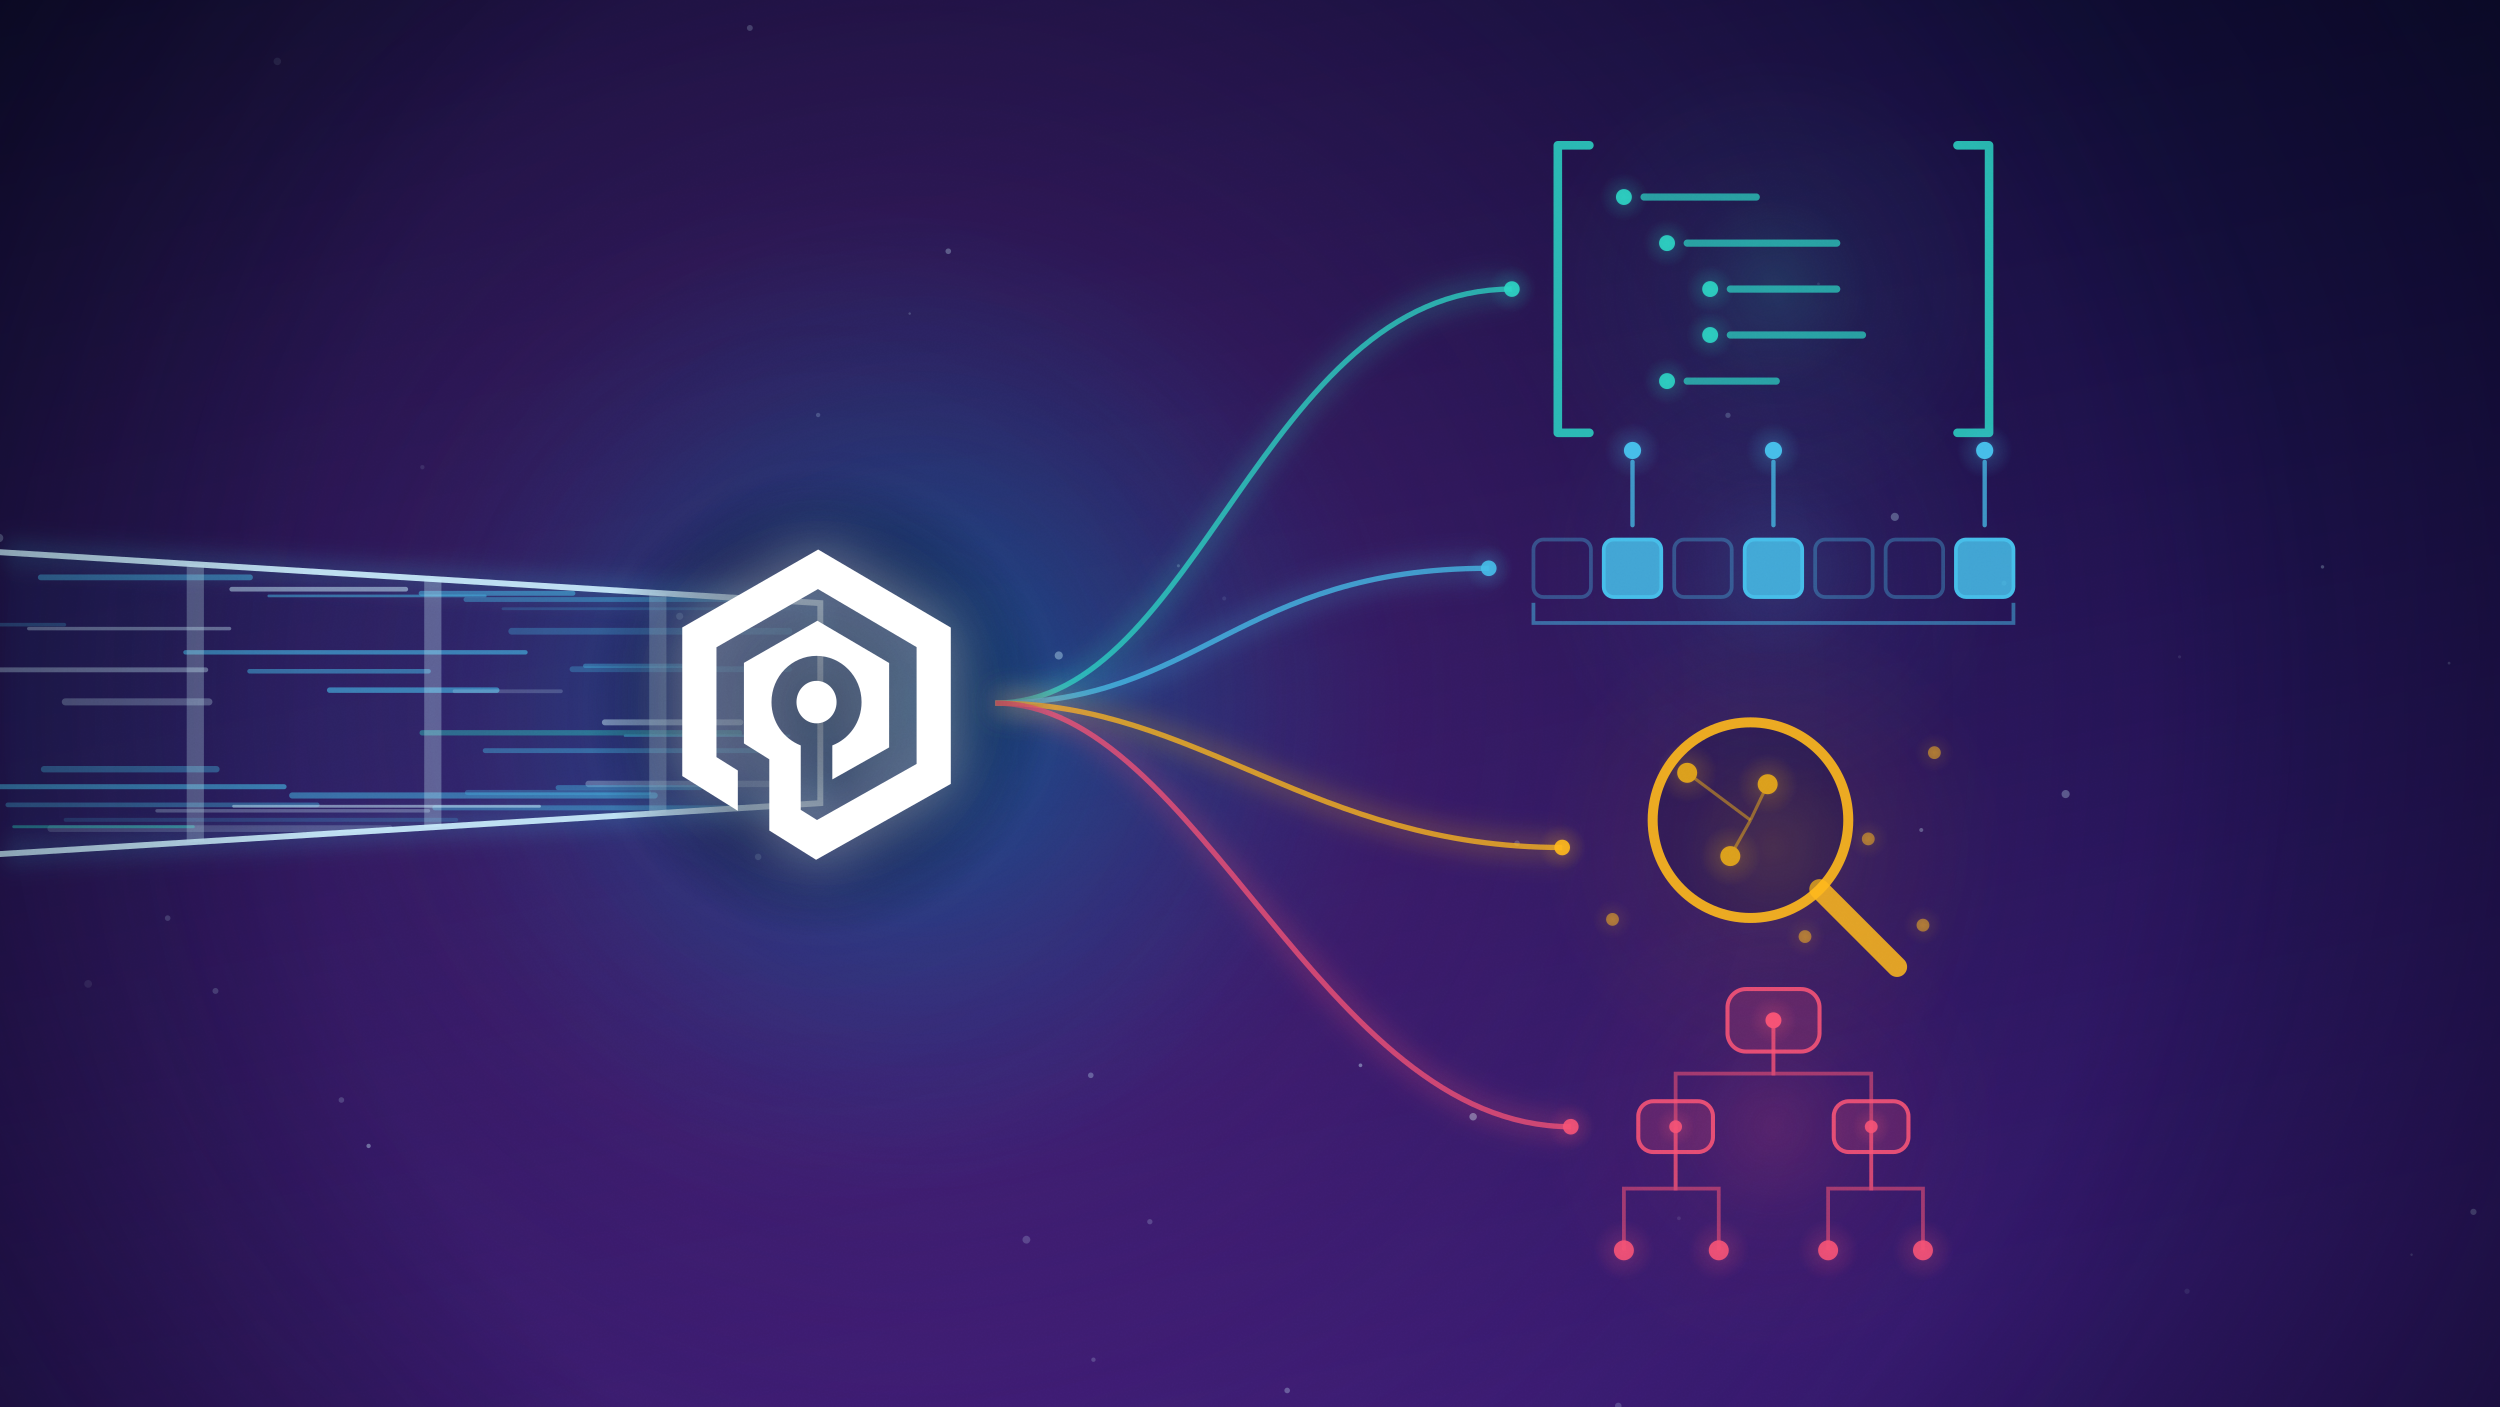
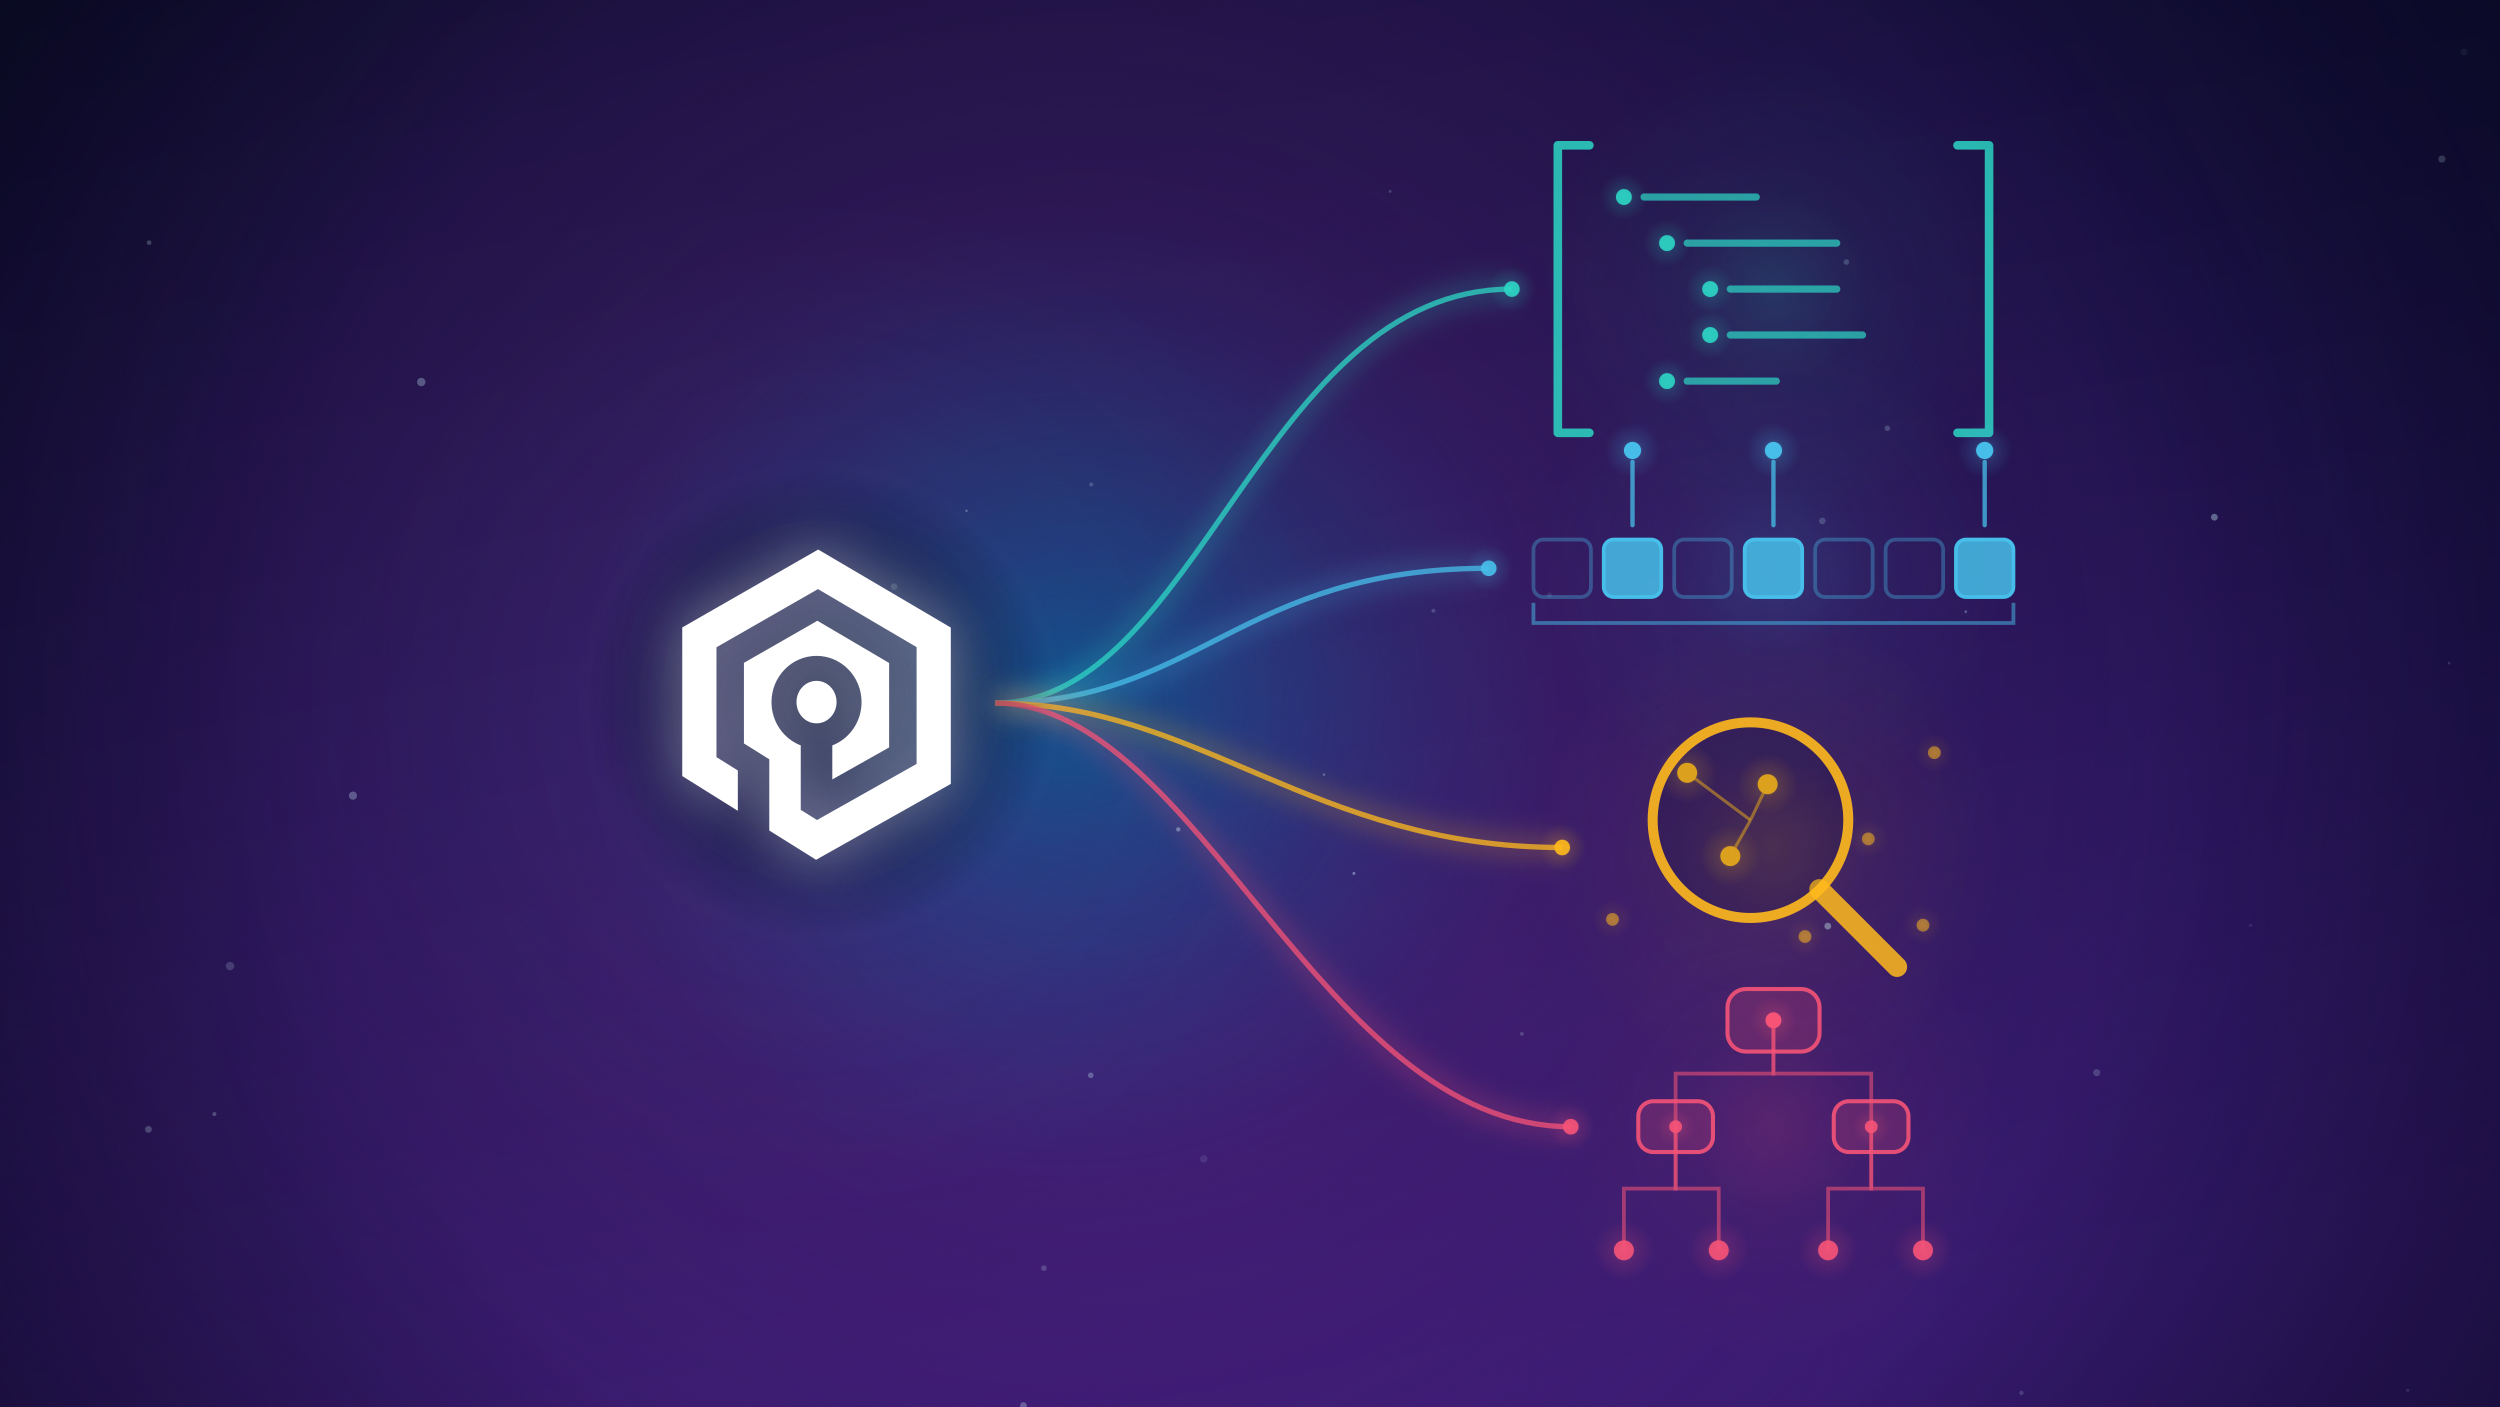
<svg xmlns="http://www.w3.org/2000/svg" width="1920" height="1080" viewBox="175 90 1600 900">
  <defs>
    <linearGradient id="sky" x1="0" y1="0" x2="0.32" y2="1">
      <stop offset="0" stop-color="#060A24" />
      <stop offset="0.48" stop-color="#171043" />
      <stop offset="1" stop-color="#301868" />
    </linearGradient>
-     <radialGradient id="focus" gradientUnits="userSpaceOnUse" cx="760" cy="540" r="900">
+     <radialGradient id="focus" gradientUnits="userSpaceOnUse" cx="860" cy="540" r="900">
      <stop offset="0" stop-color="#00A3E0" stop-opacity="0.42" />
      <stop offset="0.35" stop-color="#963CBD" stop-opacity="0.20" />
      <stop offset="1" stop-color="#963CBD" stop-opacity="0" />
    </radialGradient>
    <radialGradient id="vignette" gradientUnits="userSpaceOnUse" cx="960" cy="540" r="1180">
      <stop offset="0.5" stop-color="#03040F" stop-opacity="0" />
      <stop offset="1" stop-color="#03040F" stop-opacity="0.8" />
    </radialGradient>
    <radialGradient id="scrim">
      <stop offset="0" stop-color="#060A24" stop-opacity="0.72" />
      <stop offset="0.6" stop-color="#060A24" stop-opacity="0.45" />
      <stop offset="1" stop-color="#060A24" stop-opacity="0" />
    </radialGradient>
    <filter id="grain" x="0" y="0" width="100%" height="100%">
      <feTurbulence type="fractalNoise" baseFrequency="0.85" numOctaves="4" stitchTiles="stitch" />
      <feColorMatrix type="saturate" values="0" />
    </filter>
    <radialGradient id="h-cyan">
      <stop offset="0" stop-color="#46BDE9" stop-opacity="0.75" />
      <stop offset="0.4" stop-color="#46BDE9" stop-opacity="0.22" />
      <stop offset="1" stop-color="#46BDE9" stop-opacity="0" />
    </radialGradient>
    <radialGradient id="h-ice">
      <stop offset="0" stop-color="#CCF1FF" stop-opacity="0.75" />
      <stop offset="0.4" stop-color="#CCF1FF" stop-opacity="0.22" />
      <stop offset="1" stop-color="#CCF1FF" stop-opacity="0" />
    </radialGradient>
    <radialGradient id="h-mint">
      <stop offset="0" stop-color="#2CD5C4" stop-opacity="0.75" />
      <stop offset="0.4" stop-color="#2CD5C4" stop-opacity="0.22" />
      <stop offset="1" stop-color="#2CD5C4" stop-opacity="0" />
    </radialGradient>
    <radialGradient id="h-coral">
      <stop offset="0" stop-color="#F65275" stop-opacity="0.75" />
      <stop offset="0.4" stop-color="#F65275" stop-opacity="0.22" />
      <stop offset="1" stop-color="#F65275" stop-opacity="0" />
    </radialGradient>
    <radialGradient id="h-violet">
      <stop offset="0" stop-color="#963CBD" stop-opacity="0.75" />
      <stop offset="0.4" stop-color="#963CBD" stop-opacity="0.22" />
      <stop offset="1" stop-color="#963CBD" stop-opacity="0" />
    </radialGradient>
    <radialGradient id="h-gold">
      <stop offset="0" stop-color="#FFB81C" stop-opacity="0.75" />
      <stop offset="0.4" stop-color="#FFB81C" stop-opacity="0.22" />
      <stop offset="1" stop-color="#FFB81C" stop-opacity="0" />
    </radialGradient>
    <filter id="blur3" x="-70%" y="-70%" width="240%" height="240%">
      <feGaussianBlur stdDeviation="3" />
    </filter>
    <filter id="blur8" x="-70%" y="-70%" width="240%" height="240%">
      <feGaussianBlur stdDeviation="8" />
    </filter>
    <filter id="blur18" x="-70%" y="-70%" width="240%" height="240%">
      <feGaussianBlur stdDeviation="18" />
    </filter>
    <filter id="blur40" x="-70%" y="-70%" width="240%" height="240%">
      <feGaussianBlur stdDeviation="40" />
    </filter>
  </defs>
  <rect width="1920" height="1080" fill="url(#sky)" />
  <rect width="1920" height="1080" fill="url(#focus)" />
  <g>
+     <circle cx="824.9" cy="44" r="1.3" fill="#CCF1FF" opacity="0.3" />
+     <circle cx="880.7" cy="996.2" r="1.8" fill="#CCF1FF" opacity="0.3" />
+     <circle cx="1737.8" cy="191.8" r="2.3" fill="#CCF1FF" opacity="0.3" />
+     <circle cx="1565.4" cy="64.9" r="2.4" fill="#CCF1FF" opacity="0.1" />
+     <circle cx="98.4" cy="184.7" r="1.2" fill="#CCF1FF" opacity="0.4" />
+     <circle cx="1919.4" cy="388" r="1.3" fill="#CCF1FF" opacity="0.1" />
+     <circle cx="1092.4" cy="480.9" r="1.3" fill="#CCF1FF" opacity="0.2" />
+     <circle cx="1185.5" cy="1049.9" r="1" fill="#CCF1FF" opacity="0.3" />
+     <circle cx="1394" cy="85.8" r="1.7" fill="#CCF1FF" opacity="0.3" />
+     <circle cx="21.1" cy="242.6" r="1" fill="#CCF1FF" opacity="0.2" />
+     <circle cx="444.6" cy="334.5" r="2.7" fill="#CCF1FF" opacity="0.3" />
+     <circle cx="1022.4" cy="585.8" r="0.8" fill="#CCF1FF" opacity="0.3" />
+     <circle cx="1433.1" cy="481.5" r="0.9" fill="#CCF1FF" opacity="0.3" />
+     <circle cx="505.3" cy="84.3" r="2.5" fill="#CCF1FF" opacity="0.2" />
+     <circle cx="1341.3" cy="423.4" r="2.1" fill="#CCF1FF" opacity="0.2" />
+     <circle cx="330.8" cy="1041.1" r="2.4" fill="#CCF1FF" opacity="0.3" />
+     <circle cx="1751.9" cy="123.3" r="2.2" fill="#CCF1FF" opacity="0.1" />
+     <circle cx="1356.7" cy="257.7" r="1.8" fill="#CCF1FF" opacity="0.2" />
+     <circle cx="873.4" cy="400.1" r="1.3" fill="#CCF1FF" opacity="0.2" />
+     <circle cx="832.5" cy="996.1" r="1.5" fill="#CCF1FF" opacity="0.2" />
+     <circle cx="1592.6" cy="9.1" r="1.6" fill="#CCF1FF" opacity="0.4" />
+     <circle cx="270.4" cy="245.3" r="1.5" fill="#CCF1FF" opacity="0.3" />
+     <circle cx="400.9" cy="599.2" r="2.6" fill="#CCF1FF" opacity="0.3" />
+     <circle cx="270" cy="812.8" r="2.2" fill="#CCF1FF" opacity="0.3" />
+     <circle cx="1799" cy="968.1" r="2.7" fill="#CCF1FF" opacity="0.3" />
+     <circle cx="1592.2" cy="421" r="2.2" fill="#CCF1FF" opacity="0.4" />
+     <circle cx="1382.9" cy="364.1" r="1.8" fill="#CCF1FF" opacity="0.2" />
+     <circle cx="312.2" cy="803" r="1.3" fill="#CCF1FF" opacity="0.3" />
+     <circle cx="1615.4" cy="682.3" r="1.1" fill="#CCF1FF" opacity="0.1" />
+     <circle cx="747.2" cy="465.4" r="2.1" fill="#CCF1FF" opacity="0.3" />
+     <circle cx="115" cy="862.2" r="2.2" fill="#CCF1FF" opacity="0.2" />
+     <circle cx="1034.7" cy="1065.8" r="1.2" fill="#CCF1FF" opacity="0.2" />
+     <circle cx="322.2" cy="708.3" r="2.7" fill="#CCF1FF" opacity="0.2" />
+     <circle cx="830" cy="989.6" r="2.2" fill="#CCF1FF" opacity="0.3" />
+     <circle cx="111" cy="785.3" r="2.6" fill="#CCF1FF" opacity="0.2" />
+     <circle cx="131.4" cy="266.3" r="1.5" fill="#CCF1FF" opacity="0.3" />
+     <circle cx="1516.9" cy="776.5" r="2.3" fill="#CCF1FF" opacity="0.2" />
+     <circle cx="929.1" cy="620.8" r="1.4" fill="#CCF1FF" opacity="0.4" />
+     <circle cx="1149" cy="751.7" r="1.2" fill="#CCF1FF" opacity="0.2" />
+     <circle cx="1344.8" cy="682.7" r="2.2" fill="#CCF1FF" opacity="0.4" />
+     <circle cx="1166.7" cy="470.9" r="1.7" fill="#CCF1FF" opacity="0.1" />
+     <circle cx="793.6" cy="416.9" r="0.8" fill="#CCF1FF" opacity="0.3" />
+     <circle cx="1341.7" cy="11.8" r="1.2" fill="#CCF1FF" opacity="0.1" />
+     <circle cx="945.4" cy="831.7" r="2.4" fill="#CCF1FF" opacity="0.1" />
+     <circle cx="1471.5" cy="38" r="2.5" fill="#CCF1FF" opacity="0.2" />
+     <circle cx="1468.7" cy="981.4" r="1.4" fill="#CCF1FF" opacity="0.2" />
+     <circle cx="1064.7" cy="212.5" r="0.9" fill="#CCF1FF" opacity="0.2" />
+     <circle cx="843.1" cy="901.6" r="1.8" fill="#CCF1FF" opacity="0.2" />
+     <circle cx="1716" cy="979.8" r="1.1" fill="#CCF1FF" opacity="0.2" />
+     <circle cx="1041.5" cy="649" r="1" fill="#CCF1FF" opacity="0.4" />
+     <circle cx="554.6" cy="1059.1" r="1" fill="#CCF1FF" opacity="0.3" />
    <circle cx="873.1" cy="778.2" r="1.8" fill="#CCF1FF" opacity="0.3" />
    <circle cx="43.2" cy="170.4" r="1.3" fill="#CCF1FF" opacity="0.4" />
    <circle cx="1742.4" cy="514.4" r="0.9" fill="#CCF1FF" opacity="0.2" />
    <circle cx="105.1" cy="86.6" r="1.3" fill="#CCF1FF" opacity="0.2" />
-     <circle cx="610" cy="484.4" r="2.3" fill="#CCF1FF" opacity="0.2" />
-     <circle cx="1045.7" cy="771.8" r="1.2" fill="#CCF1FF" opacity="0.4" />
-     <circle cx="831.9" cy="883.4" r="2.5" fill="#CCF1FF" opacity="0.2" />
-     <circle cx="445.3" cy="389" r="1.4" fill="#CCF1FF" opacity="0.1" />
-     <circle cx="410.9" cy="823.4" r="1.4" fill="#CCF1FF" opacity="0.4" />
-     <circle cx="929.2" cy="452.1" r="1" fill="#CCF1FF" opacity="0.2" />
-     <circle cx="910.9" cy="871.9" r="1.7" fill="#CCF1FF" opacity="0.2" />
-     <circle cx="1169.2" cy="82.7" r="1.8" fill="#CCF1FF" opacity="0.2" />
-     <circle cx="1226.9" cy="40.4" r="1.3" fill="#CCF1FF" opacity="0.2" />
-     <circle cx="654.9" cy="107.9" r="1.9" fill="#CCF1FF" opacity="0.2" />
-     <circle cx="874.8" cy="960.2" r="1.4" fill="#CCF1FF" opacity="0.2" />
-     <circle cx="1387.7" cy="420.8" r="2.6" fill="#CCF1FF" opacity="0.3" />
-     <circle cx="352.5" cy="129.3" r="2.4" fill="#CCF1FF" opacity="0.1" />
-     <circle cx="908.8" cy="75.3" r="1.8" fill="#CCF1FF" opacity="0.3" />
-     <circle cx="393.5" cy="794" r="1.8" fill="#CCF1FF" opacity="0.2" />
-     <circle cx="1802.6" cy="441.3" r="1.8" fill="#CCF1FF" opacity="0.3" />
-     <circle cx="1574.7" cy="916.4" r="1.7" fill="#CCF1FF" opacity="0.1" />
-     <circle cx="159.8" cy="947.6" r="1.6" fill="#CCF1FF" opacity="0.2" />
-     <circle cx="1249.5" cy="869.7" r="1.2" fill="#CCF1FF" opacity="0.1" />
-     <circle cx="231.4" cy="719.7" r="2.5" fill="#CCF1FF" opacity="0.1" />
-     <circle cx="1497" cy="598.2" r="2.6" fill="#CCF1FF" opacity="0.3" />
-     <circle cx="757.2" cy="290.7" r="0.8" fill="#CCF1FF" opacity="0.2" />
-     <circle cx="1758" cy="865.6" r="2" fill="#CCF1FF" opacity="0.3" />
-     <circle cx="312.9" cy="724.2" r="1.9" fill="#CCF1FF" opacity="0.2" />
-     <circle cx="958.5" cy="473" r="1.3" fill="#CCF1FF" opacity="0.1" />
-     <circle cx="1117.8" cy="804.7" r="2.4" fill="#CCF1FF" opacity="0.4" />
-     <circle cx="1280.9" cy="355.8" r="1.7" fill="#CCF1FF" opacity="0.2" />
-     <circle cx="1338.8" cy="271.7" r="0.9" fill="#CCF1FF" opacity="0.1" />
-     <circle cx="1457.6" cy="463.2" r="1.6" fill="#CCF1FF" opacity="0.2" />
-     <circle cx="1512.9" cy="1031.7" r="1.3" fill="#CCF1FF" opacity="0.2" />
-     <circle cx="998.8" cy="979.9" r="1.8" fill="#CCF1FF" opacity="0.3" />
-     <circle cx="495" cy="51.5" r="0.9" fill="#CCF1FF" opacity="0.2" />
-     <circle cx="1210.7" cy="989.8" r="2.1" fill="#CCF1FF" opacity="0.2" />
-     <circle cx="174.4" cy="434.3" r="2.7" fill="#CCF1FF" opacity="0.3" />
-     <circle cx="660.2" cy="638.4" r="2.1" fill="#CCF1FF" opacity="0.2" />
-     <circle cx="1410.2" cy="72" r="2.7" fill="#CCF1FF" opacity="0.2" />
-     <circle cx="1825.2" cy="22.2" r="0.9" fill="#CCF1FF" opacity="0.2" />
-     <circle cx="781.9" cy="250.8" r="1.8" fill="#CCF1FF" opacity="0.3" />
-     <circle cx="1661.4" cy="452.8" r="1.1" fill="#CCF1FF" opacity="0.3" />
-     <circle cx="698.6" cy="355.6" r="1.4" fill="#CCF1FF" opacity="0.2" />
-     <circle cx="852.6" cy="509.5" r="2.6" fill="#CCF1FF" opacity="0.4" />
-     <circle cx="1718.4" cy="893" r="0.8" fill="#CCF1FF" opacity="0.2" />
-     <circle cx="282.3" cy="677.6" r="1.8" fill="#CCF1FF" opacity="0.2" />
-     <circle cx="9.4" cy="53" r="1.7" fill="#CCF1FF" opacity="0.1" />
-     <circle cx="1905.7" cy="862.3" r="1.5" fill="#CCF1FF" opacity="0.2" />
-     <circle cx="1404.6" cy="621.2" r="1.3" fill="#CCF1FF" opacity="0.3" />
-     <circle cx="896.7" cy="80.4" r="1.7" fill="#CCF1FF" opacity="0.2" />
-     <circle cx="1802.2" cy="890.3" r="2.3" fill="#CCF1FF" opacity="0.3" />
-     <circle cx="817.4" cy="1037.3" r="2.4" fill="#CCF1FF" opacity="0.3" />
-     <circle cx="1569.9" cy="510.4" r="1" fill="#CCF1FF" opacity="0.1" />
-     <circle cx="1145.9" cy="629.7" r="1.8" fill="#CCF1FF" opacity="0.2" />
-   </g>
-   <clipPath id="strap">
-     <path d="M 120 440 L 700 476 L 700 604 L 120 640 Z" />
-   </clipPath>
+   </g>
  <circle cx="700" cy="540" r="330" fill="url(#h-cyan)" opacity="0.18" />
  <circle cx="1310" cy="275" r="150" fill="url(#h-mint)" opacity="0.22" />
  <circle cx="1310" cy="453.7" r="150" fill="url(#h-cyan)" opacity="0.22" />
  <circle cx="1310" cy="632.4" r="150" fill="url(#h-gold)" opacity="0.22" />
  <circle cx="1310" cy="811.1" r="150" fill="url(#h-coral)" opacity="0.22" />
-   <path d="M 120 440 L 700 476 L 700 604 L 120 640 Z" fill="#00A3E0" fill-opacity="0.18" stroke="#46BDE9" stroke-width="10" opacity="0.3" filter="url(#blur8)" />
-   <g clip-path="url(#strap)">
-     <line x1="323.3" y1="467.1" x2="434.7" y2="467.1" stroke="#CCF1FF" stroke-width="3" stroke-linecap="round" opacity="0.5" />
-     <line x1="362" y1="599.1" x2="594" y2="599.1" stroke="#46BDE9" stroke-width="3.9" stroke-linecap="round" opacity="0.5" />
-     <line x1="496.9" y1="479.6" x2="680" y2="479.6" stroke="#46BDE9" stroke-width="1.8" stroke-linecap="round" opacity="0.2" />
-     <line x1="217" y1="614.7" x2="467" y2="614.7" stroke="#46BDE9" stroke-width="2.5" stroke-linecap="round" opacity="0.2" />
-     <line x1="386" y1="531.7" x2="492.9" y2="531.7" stroke="#46BDE9" stroke-width="3.5" stroke-linecap="round" opacity="0.6" />
-     <line x1="180" y1="605.1" x2="378" y2="605.1" stroke="#46BDE9" stroke-width="3" stroke-linecap="round" opacity="0.4" />
-     <line x1="134.9" y1="489.8" x2="216.2" y2="489.8" stroke="#46BDE9" stroke-width="2.3" stroke-linecap="round" opacity="0.3" />
-     <line x1="575" y1="560.9" x2="680" y2="560.9" stroke="#46BDE9" stroke-width="1.6" stroke-linecap="round" opacity="0.5" />
-     <line x1="465.9" y1="532.4" x2="534" y2="532.4" stroke="#CCF1FF" stroke-width="2.4" stroke-linecap="round" opacity="0.2" />
-     <line x1="541.4" y1="518.3" x2="680" y2="518.3" stroke="#46BDE9" stroke-width="3.7" stroke-linecap="round" opacity="0.3" />
-     <line x1="207.5" y1="620.3" x2="424.3" y2="620.3" stroke="#CCF1FF" stroke-width="4.3" stroke-linecap="round" opacity="0.2" />
-     <line x1="473.2" y1="473.7" x2="667.5" y2="473.7" stroke="#46BDE9" stroke-width="3.1" stroke-linecap="round" opacity="0.4" />
-     <line x1="334.7" y1="519.6" x2="449.3" y2="519.6" stroke="#46BDE9" stroke-width="2.9" stroke-linecap="round" opacity="0.5" />
-     <line x1="293.7" y1="507.5" x2="511.3" y2="507.5" stroke="#46BDE9" stroke-width="2.8" stroke-linecap="round" opacity="0.6" />
-     <line x1="193.4" y1="492.3" x2="321.9" y2="492.3" stroke="#CCF1FF" stroke-width="2.2" stroke-linecap="round" opacity="0.4" />
-     <line x1="562.1" y1="552.3" x2="648.8" y2="552.3" stroke="#CCF1FF" stroke-width="3.8" stroke-linecap="round" opacity="0.5" />
-     <line x1="551.7" y1="591.7" x2="680" y2="591.7" stroke="#CCF1FF" stroke-width="4.1" stroke-linecap="round" opacity="0.3" />
-     <line x1="453.3" y1="607" x2="650.1" y2="607" stroke="#46BDE9" stroke-width="3.2" stroke-linecap="round" opacity="0.4" />
-     <line x1="203.2" y1="582.3" x2="313.5" y2="582.3" stroke="#46BDE9" stroke-width="4.1" stroke-linecap="round" opacity="0.4" />
-     <line x1="201.1" y1="459.5" x2="335" y2="459.5" stroke="#46BDE9" stroke-width="3.7" stroke-linecap="round" opacity="0.5" />
-     <line x1="157" y1="593.5" x2="356.8" y2="593.5" stroke="#46BDE9" stroke-width="3.2" stroke-linecap="round" opacity="0.6" />
-     <line x1="216.8" y1="539.2" x2="308.7" y2="539.2" stroke="#CCF1FF" stroke-width="4.5" stroke-linecap="round" opacity="0.3" />
-     <line x1="324.5" y1="606" x2="520.3" y2="606" stroke="#CCF1FF" stroke-width="1.8" stroke-linecap="round" opacity="0.5" />
-     <line x1="549.5" y1="516.1" x2="622.5" y2="516.1" stroke="#46BDE9" stroke-width="2.7" stroke-linecap="round" opacity="0.4" />
-     <line x1="485.5" y1="570.4" x2="680" y2="570.4" stroke="#46BDE9" stroke-width="3.1" stroke-linecap="round" opacity="0.4" />
-     <line x1="275.5" y1="608.9" x2="449.2" y2="608.9" stroke="#CCF1FF" stroke-width="2.2" stroke-linecap="round" opacity="0.3" />
-     <line x1="445.2" y1="559" x2="648.3" y2="559" stroke="#2CD5C4" stroke-width="3.4" stroke-linecap="round" opacity="0.4" />
-     <line x1="347" y1="471.4" x2="485.6" y2="471.4" stroke="#46BDE9" stroke-width="1.7" stroke-linecap="round" opacity="0.5" />
-     <line x1="444.5" y1="469.7" x2="541.7" y2="469.7" stroke="#46BDE9" stroke-width="3.1" stroke-linecap="round" opacity="0.5" />
-     <line x1="502.5" y1="494" x2="680" y2="494" stroke="#46BDE9" stroke-width="4.3" stroke-linecap="round" opacity="0.3" />
-     <line x1="474.2" y1="597.2" x2="589.9" y2="597.2" stroke="#46BDE9" stroke-width="3.3" stroke-linecap="round" opacity="0.3" />
-     <line x1="163.2" y1="518.7" x2="306.7" y2="518.7" stroke="#CCF1FF" stroke-width="3.1" stroke-linecap="round" opacity="0.4" />
-     <line x1="532.2" y1="594.1" x2="622.8" y2="594.1" stroke="#46BDE9" stroke-width="3.2" stroke-linecap="round" opacity="0.4" />
-     <line x1="183.8" y1="619.1" x2="298.7" y2="619.1" stroke="#2CD5C4" stroke-width="1.9" stroke-linecap="round" opacity="0.5" />
-     <line x1="300" y1="451.2" x2="300" y2="628.8" stroke="#CCF1FF" stroke-width="11" stroke-linecap="round" opacity="0.3" />
-     <line x1="452" y1="460.6" x2="452" y2="619.4" stroke="#CCF1FF" stroke-width="11" stroke-linecap="round" opacity="0.3" />
-     <line x1="596" y1="469.5" x2="596" y2="610.5" stroke="#CCF1FF" stroke-width="11" stroke-linecap="round" opacity="0.3" />
-   </g>
-   <path d="M 120 440 L 700 476 L 700 604 L 120 640 Z" fill="none" stroke="#CCF1FF" stroke-width="3.8" opacity="0.9" />
  <g>
    <path d="M 812 540 C 942 540 982.6 275 1142.6 275" fill="none" stroke="#2CD5C4" stroke-width="14" opacity="0.22" filter="url(#blur8)" />
    <path d="M 812 540 C 942 540 982.6 275 1142.6 275" fill="none" stroke="#2CD5C4" stroke-width="3.4" opacity="0.75" />
    <circle cx="1142.6" cy="275" r="15" fill="url(#h-mint)" opacity="0.6" />
    <circle cx="1142.6" cy="275" r="5" fill="#2CD5C4" opacity="0.9" />
    <path d="M 812 540 C 942 540 967.8 453.7 1127.8 453.7" fill="none" stroke="#46BDE9" stroke-width="14" opacity="0.22" filter="url(#blur8)" />
    <path d="M 812 540 C 942 540 967.8 453.7 1127.8 453.7" fill="none" stroke="#46BDE9" stroke-width="3.4" opacity="0.75" />
    <circle cx="1127.8" cy="453.7" r="15" fill="url(#h-cyan)" opacity="0.6" />
    <circle cx="1127.8" cy="453.7" r="5" fill="#46BDE9" opacity="0.9" />
    <path d="M 812 540 C 942 540 1014.8 632.4 1174.8 632.4" fill="none" stroke="#FFB81C" stroke-width="14" opacity="0.22" filter="url(#blur8)" />
    <path d="M 812 540 C 942 540 1014.8 632.4 1174.8 632.4" fill="none" stroke="#FFB81C" stroke-width="3.4" opacity="0.75" />
    <circle cx="1174.8" cy="632.4" r="15" fill="url(#h-gold)" opacity="0.6" />
    <circle cx="1174.8" cy="632.4" r="5" fill="#FFB81C" opacity="0.9" />
    <path d="M 812 540 C 942 540 1020.3 811.1 1180.3 811.1" fill="none" stroke="#F65275" stroke-width="14" opacity="0.22" filter="url(#blur8)" />
    <path d="M 812 540 C 942 540 1020.3 811.1 1180.3 811.1" fill="none" stroke="#F65275" stroke-width="3.4" opacity="0.75" />
    <circle cx="1180.3" cy="811.1" r="15" fill="url(#h-coral)" opacity="0.6" />
    <circle cx="1180.3" cy="811.1" r="5" fill="#F65275" opacity="0.9" />
  </g>
  <circle cx="700" cy="540" r="150" fill="url(#scrim)" />
  <g filter="url(#blur18)" opacity="0.5">
    <g transform="translate(608.8 436) scale(2.8493)">
      <path d="M 13.482 60.695 L 0.998 52.884 L 0.998 19.503 L 31.528 2.001 L 61.318 19.532 L 61.318 54.645 L 31.055 71.689 L 20.548 65.116 L 20.548 51.041 L 20.548 49.12 L 14.852 45.556 L 14.852 27.453 L 31.346 17.997 L 47.464 27.482 L 47.464 46.451 L 34.703 53.638 L 34.703 45.999 C 38.529 44.526 41.274 40.739 41.274 36.27 C 41.274 30.511 36.713 25.884 31.158 25.884 C 25.603 25.884 21.042 30.511 21.042 36.27 C 21.042 40.739 23.787 44.526 27.612 45.999 L 27.612 60.474 L 31.261 62.756 L 53.635 50.155 L 53.635 23.925 L 31.477 10.885 L 8.681 23.954 L 8.681 48.629 L 13.482 51.633 L 13.482 60.695 Z M 31.158 31.498 C 33.672 31.498 35.66 33.664 35.66 36.27 C 35.66 38.877 33.672 41.043 31.158 41.043 C 28.644 41.043 26.656 38.877 26.656 36.27 C 26.656 33.664 28.644 31.498 31.158 31.498 Z" fill="#FFFFFF" fill-rule="evenodd" />
    </g>
  </g>
  <g>
    <g transform="translate(608.8 436) scale(2.8493)">
      <path d="M 13.482 60.695 L 0.998 52.884 L 0.998 19.503 L 31.528 2.001 L 61.318 19.532 L 61.318 54.645 L 31.055 71.689 L 20.548 65.116 L 20.548 51.041 L 20.548 49.12 L 14.852 45.556 L 14.852 27.453 L 31.346 17.997 L 47.464 27.482 L 47.464 46.451 L 34.703 53.638 L 34.703 45.999 C 38.529 44.526 41.274 40.739 41.274 36.27 C 41.274 30.511 36.713 25.884 31.158 25.884 C 25.603 25.884 21.042 30.511 21.042 36.27 C 21.042 40.739 23.787 44.526 27.612 45.999 L 27.612 60.474 L 31.261 62.756 L 53.635 50.155 L 53.635 23.925 L 31.477 10.885 L 8.681 23.954 L 8.681 48.629 L 13.482 51.633 L 13.482 60.695 Z M 31.158 31.498 C 33.672 31.498 35.66 33.664 35.66 36.27 C 35.66 38.877 33.672 41.043 31.158 41.043 C 28.644 41.043 26.656 38.877 26.656 36.27 C 26.656 33.664 28.644 31.498 31.158 31.498 Z" fill="#FFFFFF" fill-rule="evenodd" />
    </g>
  </g>
  <g>
    <path d="M 1192.2 183 L 1172 183 L 1172 367 L 1192.2 367" fill="none" stroke="#2CD5C4" stroke-width="5.5" stroke-linecap="round" stroke-linejoin="round" opacity="0.85" />
    <path d="M 1427.8 183 L 1448 183 L 1448 367 L 1427.8 367" fill="none" stroke="#2CD5C4" stroke-width="5.5" stroke-linecap="round" stroke-linejoin="round" opacity="0.85" />
    <line x1="1227.2" y1="216.1" x2="1299" y2="216.1" stroke="#2CD5C4" stroke-width="4.6" stroke-linecap="round" opacity="0.7" />
    <circle cx="1214.3" cy="216.1" r="15.2" fill="url(#h-mint)" opacity="0.6" />
    <circle cx="1214.3" cy="216.1" r="5.1" fill="#2CD5C4" opacity="0.9" />
    <line x1="1254.8" y1="245.6" x2="1350.5" y2="245.6" stroke="#2CD5C4" stroke-width="4.6" stroke-linecap="round" opacity="0.7" />
    <circle cx="1241.9" cy="245.6" r="15.2" fill="url(#h-mint)" opacity="0.6" />
    <circle cx="1241.9" cy="245.6" r="5.1" fill="#2CD5C4" opacity="0.9" />
    <line x1="1282.4" y1="275" x2="1350.5" y2="275" stroke="#2CD5C4" stroke-width="4.6" stroke-linecap="round" opacity="0.7" />
    <circle cx="1269.5" cy="275" r="15.2" fill="url(#h-mint)" opacity="0.6" />
    <circle cx="1269.5" cy="275" r="5.1" fill="#2CD5C4" opacity="0.9" />
    <line x1="1282.4" y1="304.4" x2="1367" y2="304.4" stroke="#2CD5C4" stroke-width="4.6" stroke-linecap="round" opacity="0.7" />
    <circle cx="1269.5" cy="304.4" r="15.2" fill="url(#h-mint)" opacity="0.6" />
    <circle cx="1269.5" cy="304.4" r="5.1" fill="#2CD5C4" opacity="0.9" />
    <line x1="1254.8" y1="333.9" x2="1311.8" y2="333.9" stroke="#2CD5C4" stroke-width="4.6" stroke-linecap="round" opacity="0.7" />
    <circle cx="1241.9" cy="333.9" r="15.2" fill="url(#h-mint)" opacity="0.6" />
    <circle cx="1241.9" cy="333.9" r="5.1" fill="#2CD5C4" opacity="0.9" />
    <rect x="1156.4" y="435.3" width="36.8" height="36.8" rx="6.4" fill="#46BDE9" fill-opacity="0" stroke="#46BDE9" stroke-width="2.4" opacity="0.34" />
    <rect x="1201.4" y="435.3" width="36.8" height="36.8" rx="6.4" fill="#46BDE9" fill-opacity="0.85" stroke="#46BDE9" stroke-width="2.4" opacity="1" />
    <rect x="1246.5" y="435.3" width="36.8" height="36.8" rx="6.4" fill="#46BDE9" fill-opacity="0" stroke="#46BDE9" stroke-width="2.4" opacity="0.34" />
    <rect x="1291.6" y="435.3" width="36.8" height="36.8" rx="6.4" fill="#46BDE9" fill-opacity="0.85" stroke="#46BDE9" stroke-width="2.4" opacity="1" />
    <rect x="1336.7" y="435.3" width="36.8" height="36.8" rx="6.4" fill="#46BDE9" fill-opacity="0" stroke="#46BDE9" stroke-width="2.4" opacity="0.34" />
    <rect x="1381.8" y="435.3" width="36.8" height="36.8" rx="6.4" fill="#46BDE9" fill-opacity="0" stroke="#46BDE9" stroke-width="2.4" opacity="0.34" />
    <rect x="1426.8" y="435.3" width="36.8" height="36.8" rx="6.4" fill="#46BDE9" fill-opacity="0.85" stroke="#46BDE9" stroke-width="2.4" opacity="1" />
    <line x1="1219.8" y1="385.6" x2="1219.8" y2="426.1" stroke="#46BDE9" stroke-width="2.8" stroke-linecap="round" opacity="0.75" />
    <circle cx="1219.8" cy="378.3" r="17.7" fill="url(#h-cyan)" opacity="0.7" />
    <circle cx="1219.8" cy="378.3" r="5.5" fill="#46BDE9" opacity="1" />
    <line x1="1310" y1="385.6" x2="1310" y2="426.1" stroke="#46BDE9" stroke-width="2.8" stroke-linecap="round" opacity="0.75" />
    <circle cx="1310" cy="378.3" r="17.7" fill="url(#h-cyan)" opacity="0.7" />
    <circle cx="1310" cy="378.3" r="5.5" fill="#46BDE9" opacity="1" />
    <line x1="1445.2" y1="385.6" x2="1445.2" y2="426.1" stroke="#46BDE9" stroke-width="2.8" stroke-linecap="round" opacity="0.75" />
    <circle cx="1445.2" cy="378.3" r="17.7" fill="url(#h-cyan)" opacity="0.7" />
    <circle cx="1445.2" cy="378.3" r="5.5" fill="#46BDE9" opacity="1" />
    <path d="M 1156.4 475.8 L 1156.4 488.7 L 1463.6 488.7 L 1463.6 475.8" fill="none" stroke="#46BDE9" stroke-width="2.4" opacity="0.5" />
    <circle cx="1207" cy="678.4" r="12.4" fill="url(#h-gold)" opacity="0.3" />
    <circle cx="1207" cy="678.4" r="4.1" fill="#FFB81C" opacity="0.5" />
    <line x1="1295.3" y1="614.9" x2="1254.8" y2="584.6" stroke="#FFB81C" stroke-width="2" opacity="0.55" />
    <circle cx="1254.8" cy="584.6" r="19.3" fill="url(#h-gold)" opacity="0.7" />
    <circle cx="1254.8" cy="584.6" r="6.4" fill="#FFB81C" opacity="1" />
    <line x1="1295.3" y1="614.9" x2="1282.4" y2="637.9" stroke="#FFB81C" stroke-width="2" opacity="0.55" />
    <circle cx="1282.4" cy="637.9" r="19.3" fill="url(#h-gold)" opacity="0.7" />
    <circle cx="1282.4" cy="637.9" r="6.4" fill="#FFB81C" opacity="1" />
    <line x1="1295.3" y1="614.9" x2="1306.3" y2="591.9" stroke="#FFB81C" stroke-width="2" opacity="0.55" />
    <circle cx="1306.3" cy="591.9" r="19.3" fill="url(#h-gold)" opacity="0.7" />
    <circle cx="1306.3" cy="591.9" r="6.4" fill="#FFB81C" opacity="1" />
    <circle cx="1330.2" cy="689.4" r="12.4" fill="url(#h-gold)" opacity="0.3" />
    <circle cx="1330.2" cy="689.4" r="4.1" fill="#FFB81C" opacity="0.5" />
    <circle cx="1370.7" cy="626.9" r="12.4" fill="url(#h-gold)" opacity="0.3" />
    <circle cx="1370.7" cy="626.9" r="4.1" fill="#FFB81C" opacity="0.5" />
    <circle cx="1405.7" cy="682.1" r="12.4" fill="url(#h-gold)" opacity="0.3" />
    <circle cx="1405.7" cy="682.1" r="4.1" fill="#FFB81C" opacity="0.5" />
    <circle cx="1413" cy="571.7" r="12.4" fill="url(#h-gold)" opacity="0.3" />
    <circle cx="1413" cy="571.7" r="4.1" fill="#FFB81C" opacity="0.5" />
    <line x1="1339.4" y1="659.1" x2="1389.1" y2="708.8" stroke="#FFB81C" stroke-width="12.9" stroke-linecap="round" opacity="0.85" />
    <circle cx="1295.3" cy="614.9" r="62.6" fill="#060A24" fill-opacity="0.16" stroke="#FFB81C" stroke-width="6.4" opacity="0.9" />
    <path d="M 1310 743 L 1310 777.1 L 1247.4 777.1 L 1247.4 811.1" fill="none" stroke="#F65275" stroke-width="2.4" opacity="0.55" />
    <path d="M 1310 743 L 1310 777.1 L 1372.6 777.1 L 1372.6 811.1" fill="none" stroke="#F65275" stroke-width="2.4" opacity="0.55" />
    <path d="M 1247.4 811.1 L 1247.4 850.7 L 1214.3 850.7 L 1214.3 890.2" fill="none" stroke="#F65275" stroke-width="2.4" opacity="0.55" />
    <path d="M 1247.4 811.1 L 1247.4 850.7 L 1275 850.7 L 1275 890.2" fill="none" stroke="#F65275" stroke-width="2.4" opacity="0.55" />
    <path d="M 1372.6 811.1 L 1372.6 850.7 L 1345 850.7 L 1345 890.2" fill="none" stroke="#F65275" stroke-width="2.4" opacity="0.55" />
    <path d="M 1372.6 811.1 L 1372.6 850.7 L 1405.7 850.7 L 1405.7 890.2" fill="none" stroke="#F65275" stroke-width="2.4" opacity="0.55" />
    <rect x="1280.6" y="723" width="58.9" height="40" rx="11.8" fill="#F65275" fill-opacity="0.2" stroke="#F65275" stroke-width="2.6" opacity="0.9" />
    <rect x="1223.5" y="794.8" width="47.8" height="32.5" rx="9.6" fill="#F65275" fill-opacity="0.2" stroke="#F65275" stroke-width="2.6" opacity="0.9" />
    <rect x="1348.6" y="794.8" width="47.8" height="32.5" rx="9.6" fill="#F65275" fill-opacity="0.2" stroke="#F65275" stroke-width="2.6" opacity="0.9" />
    <circle cx="1310" cy="743" r="15.2" fill="url(#h-coral)" opacity="0.7" />
    <circle cx="1310" cy="743" r="5.1" fill="#F65275" opacity="1" />
    <circle cx="1247.4" cy="811.1" r="12.4" fill="url(#h-coral)" opacity="0.6" />
    <circle cx="1247.4" cy="811.1" r="4.1" fill="#F65275" opacity="0.9" />
    <circle cx="1372.6" cy="811.1" r="12.4" fill="url(#h-coral)" opacity="0.6" />
    <circle cx="1372.6" cy="811.1" r="4.1" fill="#F65275" opacity="0.9" />
    <circle cx="1214.3" cy="890.2" r="19.3" fill="url(#h-coral)" opacity="0.6" />
    <circle cx="1214.3" cy="890.2" r="6.4" fill="#F65275" opacity="0.9" />
    <circle cx="1275" cy="890.2" r="19.3" fill="url(#h-coral)" opacity="0.6" />
    <circle cx="1275" cy="890.2" r="6.4" fill="#F65275" opacity="0.9" />
    <circle cx="1345" cy="890.2" r="19.3" fill="url(#h-coral)" opacity="0.6" />
    <circle cx="1345" cy="890.2" r="6.4" fill="#F65275" opacity="0.9" />
    <circle cx="1405.7" cy="890.2" r="19.3" fill="url(#h-coral)" opacity="0.6" />
    <circle cx="1405.7" cy="890.2" r="6.4" fill="#F65275" opacity="0.9" />
  </g>
  <rect width="1920" height="1080" fill="url(#vignette)" />
  <rect width="1920" height="1080" filter="url(#grain)" opacity="0.055" style="mix-blend-mode:overlay" />
</svg>
